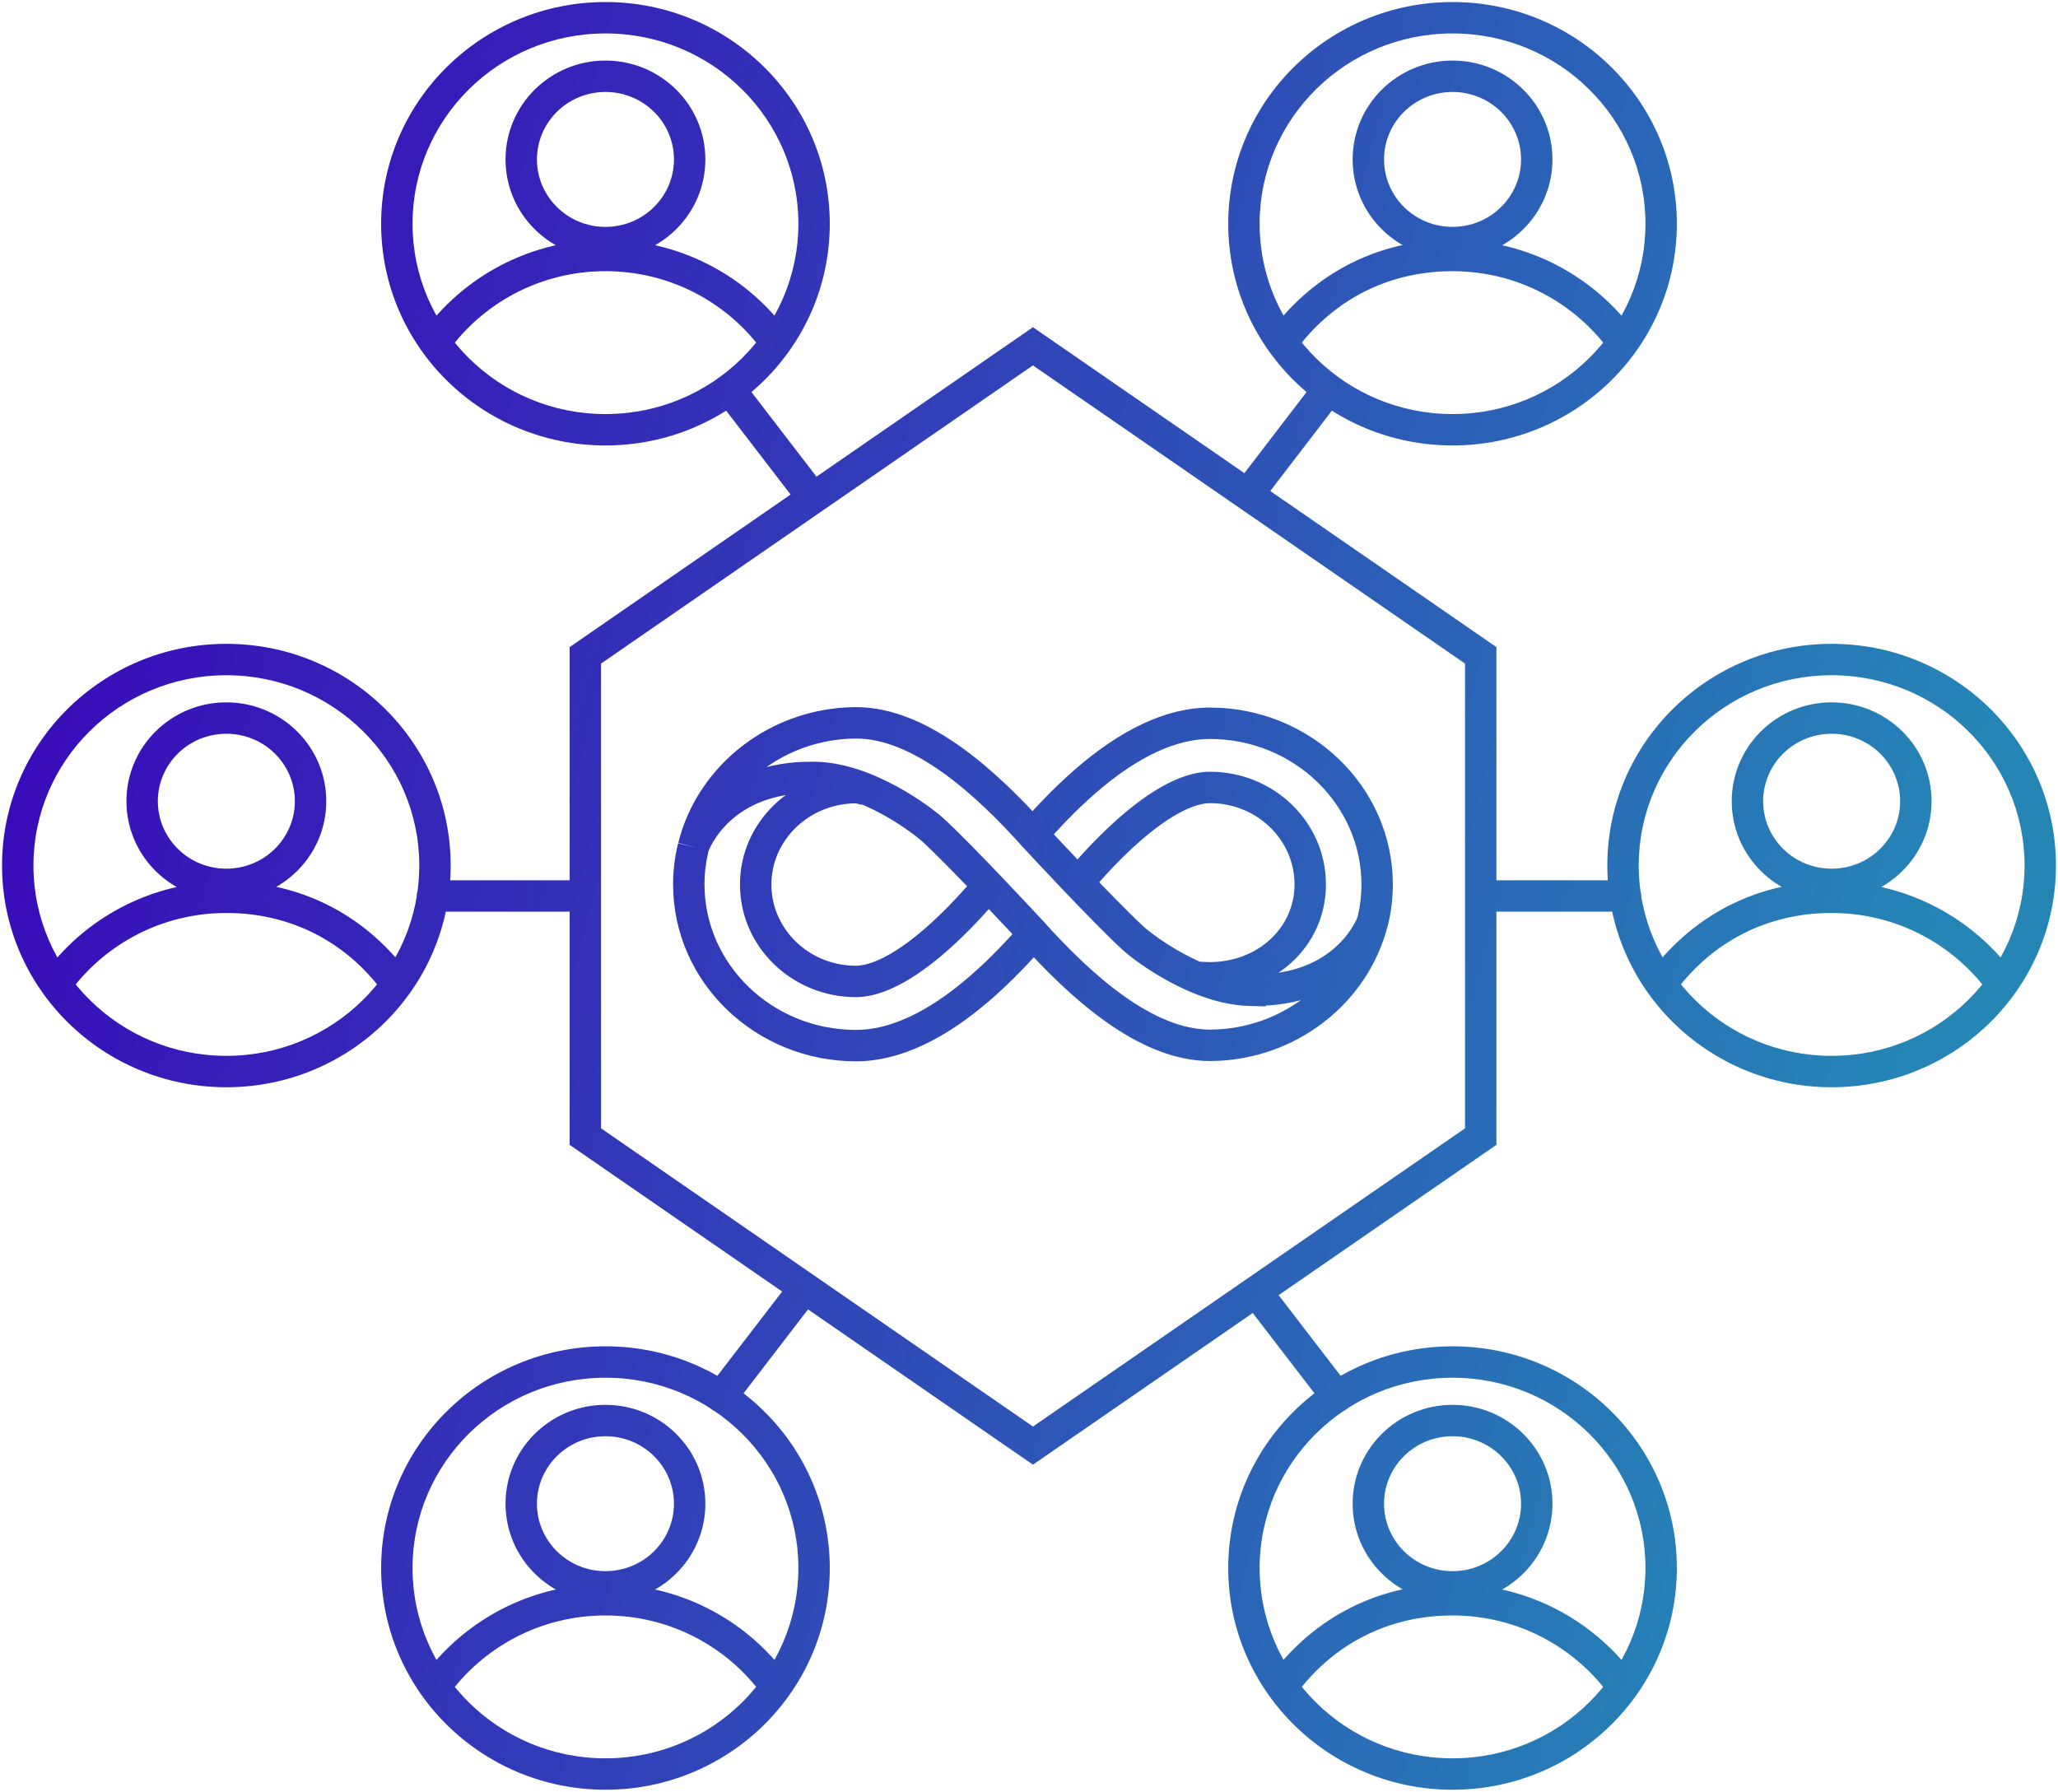
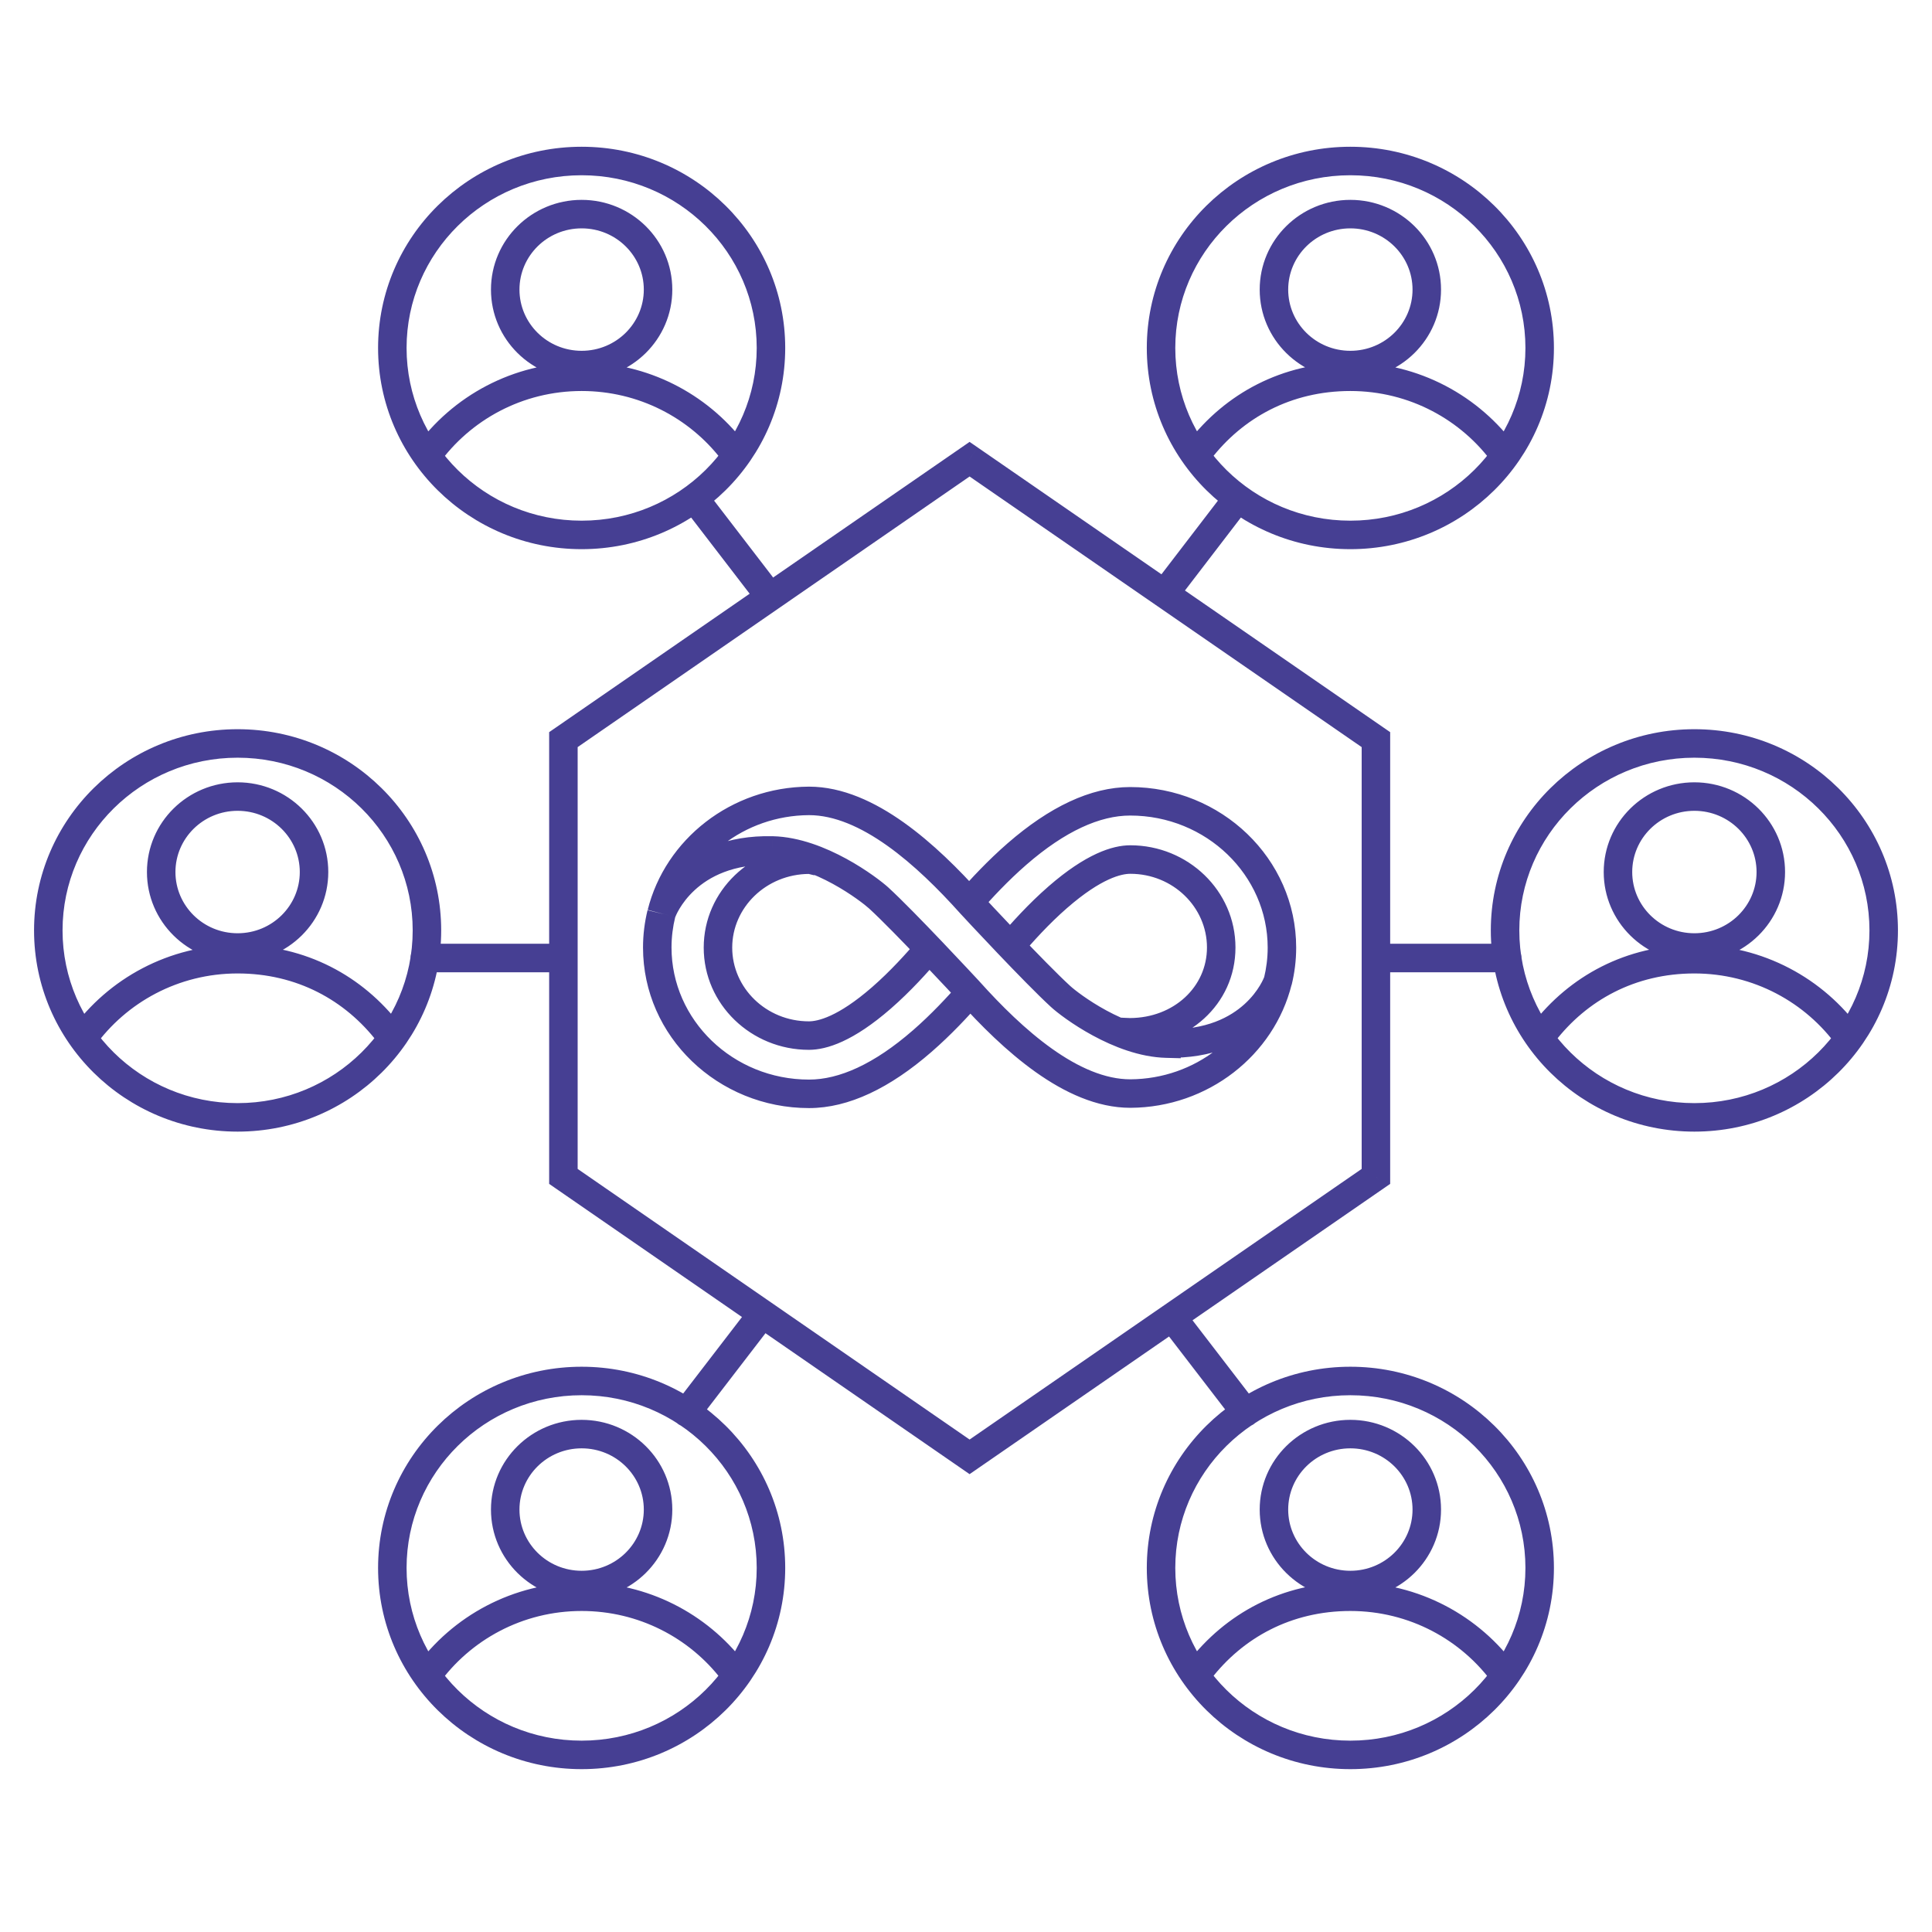
- <svg xmlns="http://www.w3.org/2000/svg" width="116" height="101" viewBox="0 0 116 101" fill="none">
-   <path d="M70.049 26.79C69.751 27.177 69.825 27.733 70.213 28.03C70.601 28.328 71.156 28.255 71.454 27.867L70.049 26.79ZM75.58 22.485C75.877 22.097 75.804 21.542 75.416 21.244C75.028 20.947 74.473 21.02 74.175 21.408L75.58 22.485ZM71.891 72.773C71.593 72.386 71.038 72.313 70.65 72.611C70.263 72.909 70.19 73.464 70.488 73.852L71.891 72.773ZM74.656 79.274C74.953 79.662 75.509 79.734 75.897 79.437C76.284 79.139 76.357 78.583 76.059 78.196L74.656 79.274ZM32.994 64.068H32.109V64.533L32.491 64.797L32.994 64.068ZM58.223 81.487L57.721 82.215L58.223 82.562L58.726 82.215L58.223 81.487ZM83.461 64.068L83.964 64.797L84.346 64.533V64.068H83.461ZM83.461 36.94H84.346V36.475L83.964 36.212L83.461 36.94ZM58.223 19.521L58.726 18.793L58.223 18.446L57.721 18.793L58.223 19.521ZM32.994 36.94L32.491 36.212L32.109 36.475V36.94H32.994ZM83.585 49.619C83.096 49.619 82.7 50.015 82.7 50.504C82.7 50.993 83.096 51.389 83.585 51.389V49.619ZM91.623 51.389C92.112 51.389 92.508 50.993 92.508 50.504C92.508 50.015 92.112 49.619 91.623 49.619V51.389ZM44.555 27.867C44.853 28.255 45.409 28.328 45.796 28.03C46.184 27.732 46.257 27.177 45.959 26.789L44.555 27.867ZM41.824 21.407C41.526 21.02 40.971 20.947 40.583 21.245C40.196 21.543 40.123 22.098 40.421 22.486L41.824 21.407ZM45.512 73.852C45.81 73.464 45.737 72.909 45.35 72.611C44.962 72.313 44.407 72.386 44.109 72.773L45.512 73.852ZM39.941 78.196C39.643 78.583 39.716 79.139 40.103 79.437C40.491 79.734 41.047 79.662 41.344 79.274L39.941 78.196ZM32.415 51.389C32.904 51.389 33.3 50.993 33.3 50.504C33.3 50.015 32.904 49.619 32.415 49.619V51.389ZM24.377 49.619C23.888 49.619 23.492 50.015 23.492 50.504C23.492 50.993 23.888 51.389 24.377 51.389V49.619ZM55.279 55.665L55.86 56.333L55.86 56.333L55.279 55.665ZM52.741 52.987L53.322 53.654L53.322 53.654L52.741 52.987ZM48.251 44.396V43.511L48.246 43.511L48.251 44.396ZM61.167 44.044L60.586 43.377L60.586 43.377L61.167 44.044ZM63.706 46.723L63.125 46.055L63.125 46.056L63.706 46.723ZM68.196 55.118V56.003L68.201 56.003L68.196 55.118ZM70.454 55.82L70.431 56.705L71.338 56.728V55.82H70.454ZM63.871 52.889L64.471 52.238L64.469 52.236L63.871 52.889ZM58.281 47.123L57.623 47.714L57.626 47.718L58.281 47.123ZM48.242 40.745V39.86L48.237 39.86L48.242 40.745ZM39.088 47.728L38.23 47.513L39.939 47.97L39.088 47.728ZM45.985 43.824L46.007 42.939L46.006 42.939L45.985 43.824ZM52.584 46.78L53.181 46.128L53.179 46.125L52.584 46.78ZM58.174 52.546L58.832 51.955L58.827 51.948L58.821 51.942L58.174 52.546ZM68.213 58.923V59.809L68.218 59.809L68.213 58.923ZM77.367 51.941L78.225 52.156L76.516 51.699L77.367 51.941ZM70.454 55.812L70.475 54.927L69.569 54.905V55.812H70.454ZM71.454 27.867L75.58 22.485L74.175 21.408L70.049 26.79L71.454 27.867ZM70.488 73.852L74.656 79.274L76.059 78.196L71.891 72.773L70.488 73.852ZM32.491 64.797L57.721 82.215L58.726 80.759L33.497 63.34L32.491 64.797ZM58.726 82.215L83.964 64.797L82.958 63.34L57.721 80.759L58.726 82.215ZM84.346 64.068V36.94H82.576V64.068H84.346ZM83.964 36.212L58.726 18.793L57.721 20.25L82.958 37.668L83.964 36.212ZM57.721 18.793L32.491 36.212L33.497 37.668L58.726 20.249L57.721 18.793ZM32.109 36.94V64.068H33.879V36.94H32.109ZM92.747 88.388C92.747 94.302 87.889 99.115 81.873 99.115V100.885C88.846 100.885 94.517 95.3 94.517 88.388H92.747ZM81.873 99.115C75.857 99.115 70.999 94.302 70.999 88.388H69.23C69.23 95.3 74.901 100.885 81.873 100.885V99.115ZM70.999 88.388C70.999 82.473 75.857 77.66 81.873 77.66V75.89C74.901 75.89 69.23 81.475 69.23 88.388H70.999ZM81.873 77.66C87.889 77.66 92.747 82.473 92.747 88.388H94.517C94.517 81.475 88.846 75.89 81.873 75.89V77.66ZM92.201 94.576C89.908 91.38 86.138 89.291 81.873 89.291V91.061C85.547 91.061 88.79 92.859 90.763 95.608L92.201 94.576ZM81.873 89.291C77.614 89.291 74.103 91.236 71.795 94.234L73.197 95.313C75.189 92.726 78.194 91.061 81.873 91.061V89.291ZM85.735 84.762C85.735 86.851 84.016 88.564 81.873 88.564V90.334C84.973 90.334 87.505 87.85 87.505 84.762H85.735ZM81.873 88.564C79.73 88.564 78.012 86.851 78.012 84.762H76.242C76.242 87.85 78.774 90.334 81.873 90.334V88.564ZM78.012 84.762C78.012 82.672 79.73 80.959 81.873 80.959V79.189C78.774 79.189 76.242 81.674 76.242 84.762H78.012ZM81.873 80.959C84.016 80.959 85.735 82.672 85.735 84.762H87.505C87.505 81.674 84.973 79.189 81.873 79.189V80.959ZM114.115 48.789C114.115 54.703 109.257 59.517 103.241 59.517V61.287C110.214 61.287 115.885 55.702 115.885 48.789H114.115ZM103.241 59.517C97.225 59.517 92.367 54.703 92.367 48.789H90.597C90.597 55.702 96.269 61.287 103.241 61.287V59.517ZM92.367 48.789C92.367 42.875 97.225 38.062 103.241 38.062V36.292C96.269 36.292 90.597 41.877 90.597 48.789H92.367ZM103.241 38.062C109.257 38.062 114.115 42.875 114.115 48.789H115.885C115.885 41.877 110.214 36.292 103.241 36.292V38.062ZM113.569 54.978C111.275 51.782 107.506 49.693 103.241 49.693V51.463C106.915 51.463 110.158 53.26 112.131 56.01L113.569 54.978ZM103.241 49.693C98.982 49.693 95.471 51.637 93.162 54.635L94.565 55.715C96.557 53.128 99.562 51.463 103.241 51.463V49.693ZM107.103 45.163C107.103 47.253 105.384 48.966 103.241 48.966V50.736C106.341 50.736 108.873 48.251 108.873 45.163H107.103ZM103.241 48.966C101.098 48.966 99.38 47.253 99.38 45.163H97.61C97.61 48.251 100.141 50.736 103.241 50.736V48.966ZM99.38 45.163C99.38 43.074 101.098 41.361 103.241 41.361V39.591C100.141 39.591 97.61 42.075 97.61 45.163H99.38ZM103.241 41.361C105.384 41.361 107.103 43.074 107.103 45.163H108.873C108.873 42.075 106.341 39.591 103.241 39.591V41.361ZM92.747 12.613C92.747 18.527 87.889 23.34 81.873 23.34V25.11C88.846 25.11 94.517 19.525 94.517 12.613H92.747ZM81.873 23.34C75.857 23.34 70.999 18.527 70.999 12.613H69.23C69.23 19.525 74.901 25.11 81.873 25.11V23.34ZM70.999 12.613C70.999 6.698 75.857 1.885 81.873 1.885V0.115C74.901 0.115 69.23 5.7 69.23 12.613H70.999ZM81.873 1.885C87.889 1.885 92.747 6.698 92.747 12.613H94.517C94.517 5.7 88.846 0.115 81.873 0.115V1.885ZM92.201 18.801C89.907 15.605 86.138 13.516 81.873 13.516V15.286C85.547 15.286 88.79 17.084 90.763 19.833L92.201 18.801ZM81.873 13.516C77.614 13.516 74.103 15.46 71.795 18.459L73.197 19.538C75.189 16.951 78.194 15.286 81.873 15.286V13.516ZM85.735 8.987C85.735 11.076 84.016 12.789 81.873 12.789V14.559C84.973 14.559 87.505 12.075 87.505 8.987H85.735ZM81.873 12.789C79.73 12.789 78.012 11.076 78.012 8.987H76.242C76.242 12.075 78.774 14.559 81.873 14.559V12.789ZM78.012 8.987C78.012 6.897 79.73 5.184 81.873 5.184V3.414C78.774 3.414 76.242 5.899 76.242 8.987H78.012ZM81.873 5.184C84.016 5.184 85.735 6.897 85.735 8.987H87.505C87.505 5.899 84.973 3.414 81.873 3.414V5.184ZM83.585 51.389H91.623V49.619H83.585V51.389ZM45.959 26.789L41.824 21.407L40.421 22.486L44.555 27.867L45.959 26.789ZM44.109 72.773L39.941 78.196L41.344 79.274L45.512 73.852L44.109 72.773ZM45.001 88.388C45.001 94.302 40.143 99.115 34.127 99.115V100.885C41.099 100.885 46.771 95.3 46.771 88.388H45.001ZM34.127 99.115C28.111 99.115 23.253 94.302 23.253 88.388H21.483C21.483 95.3 27.154 100.885 34.127 100.885V99.115ZM23.253 88.388C23.253 82.473 28.111 77.66 34.127 77.66V75.89C27.154 75.89 21.483 81.475 21.483 88.388H23.253ZM34.127 77.66C40.143 77.66 45.001 82.473 45.001 88.388H46.771C46.771 81.475 41.099 75.89 34.127 75.89V77.66ZM25.237 95.608C27.21 92.859 30.453 91.061 34.127 91.061V89.291C29.862 89.291 26.092 91.38 23.799 94.576L25.237 95.608ZM34.127 91.061C37.671 91.061 40.815 92.731 42.803 95.313L44.205 94.234C41.894 91.231 38.239 89.291 34.127 89.291V91.061ZM37.988 84.762C37.988 86.851 36.27 88.564 34.127 88.564V90.334C37.226 90.334 39.758 87.85 39.758 84.762H37.988ZM34.127 88.564C31.983 88.564 30.265 86.851 30.265 84.762H28.495C28.495 87.85 31.027 90.334 34.127 90.334V88.564ZM30.265 84.762C30.265 82.672 31.983 80.959 34.127 80.959V79.189C31.027 79.189 28.495 81.674 28.495 84.762H30.265ZM34.127 80.959C36.27 80.959 37.988 82.672 37.988 84.762H39.758C39.758 81.674 37.226 79.189 34.127 79.189V80.959ZM23.633 48.789C23.633 54.703 18.775 59.517 12.759 59.517V61.287C19.732 61.287 25.403 55.702 25.403 48.789H23.633ZM12.759 59.517C6.743 59.517 1.885 54.703 1.885 48.789H0.115C0.115 55.702 5.786 61.287 12.759 61.287V59.517ZM1.885 48.789C1.885 42.875 6.743 38.062 12.759 38.062V36.292C5.786 36.292 0.115 41.877 0.115 48.789H1.885ZM12.759 38.062C18.775 38.062 23.633 42.875 23.633 48.789H25.403C25.403 41.877 19.732 36.292 12.759 36.292V38.062ZM3.869 56.01C5.842 53.26 9.085 51.463 12.759 51.463V49.693C8.494 49.693 4.725 51.782 2.431 54.978L3.869 56.01ZM12.759 51.463C16.438 51.463 19.443 53.128 21.435 55.715L22.837 54.635C20.529 51.637 17.018 49.693 12.759 49.693V51.463ZM16.62 45.163C16.62 47.253 14.902 48.966 12.759 48.966V50.736C15.859 50.736 18.39 48.251 18.39 45.163H16.62ZM12.759 48.966C10.616 48.966 8.897 47.253 8.897 45.163H7.127C7.127 48.251 9.659 50.736 12.759 50.736V48.966ZM8.897 45.163C8.897 43.074 10.616 41.361 12.759 41.361V39.591C9.659 39.591 7.127 42.075 7.127 45.163H8.897ZM12.759 41.361C14.902 41.361 16.62 43.074 16.62 45.163H18.39C18.39 42.075 15.859 39.591 12.759 39.591V41.361ZM45.001 12.613C45.001 18.527 40.143 23.34 34.127 23.34V25.11C41.099 25.11 46.771 19.525 46.771 12.613H45.001ZM34.127 23.34C28.111 23.34 23.253 18.527 23.253 12.613H21.483C21.483 19.525 27.154 25.11 34.127 25.11V23.34ZM23.253 12.613C23.253 6.698 28.111 1.885 34.127 1.885V0.115C27.154 0.115 21.483 5.7 21.483 12.613H23.253ZM34.127 1.885C40.143 1.885 45.001 6.698 45.001 12.613H46.771C46.771 5.7 41.099 0.115 34.127 0.115V1.885ZM25.237 19.833C27.21 17.084 30.453 15.286 34.127 15.286V13.516C29.862 13.516 26.092 15.605 23.799 18.801L25.237 19.833ZM34.127 15.286C37.671 15.286 40.815 16.956 42.803 19.538L44.205 18.459C41.894 15.456 38.239 13.516 34.127 13.516V15.286ZM37.988 8.987C37.988 11.076 36.27 12.789 34.127 12.789V14.559C37.226 14.559 39.758 12.075 39.758 8.987H37.988ZM34.127 12.789C31.983 12.789 30.265 11.076 30.265 8.987H28.495C28.495 12.075 31.027 14.559 34.127 14.559V12.789ZM30.265 8.987C30.265 6.897 31.983 5.184 34.127 5.184V3.414C31.027 3.414 28.495 5.899 28.495 8.987H30.265ZM34.127 5.184C36.27 5.184 37.988 6.897 37.988 8.987H39.758C39.758 5.899 37.226 3.414 34.127 3.414V5.184ZM32.415 49.619H24.377V51.389H32.415V49.619ZM57.589 52.07C56.834 52.936 55.839 54.005 54.699 54.998L55.86 56.333C57.085 55.267 58.14 54.132 58.923 53.233L57.589 52.07ZM54.699 54.997C52.281 57.101 50.116 58.055 48.251 58.055V59.825C50.719 59.825 53.284 58.574 55.86 56.333L54.699 54.997ZM48.251 58.055C43.515 58.055 39.709 54.346 39.709 49.851H37.939C37.939 55.384 42.6 59.825 48.251 59.825V58.055ZM39.709 49.851C39.709 49.199 39.79 48.567 39.94 47.954L38.22 47.534C38.039 48.277 37.939 49.049 37.939 49.851H39.709ZM55.018 49.369C54.311 50.203 53.302 51.324 52.16 52.319L53.322 53.654C54.561 52.575 55.636 51.377 56.368 50.513L55.018 49.369ZM52.16 52.319C50.02 54.181 48.773 54.437 48.242 54.437V56.207C49.366 56.207 51.013 55.663 53.322 53.654L52.16 52.319ZM48.242 54.437C45.586 54.437 43.479 52.356 43.479 49.859H41.709C41.709 53.388 44.664 56.207 48.242 56.207V54.437ZM43.479 49.859C43.479 47.367 45.589 45.295 48.255 45.281L48.246 43.511C44.677 43.529 41.709 46.324 41.709 49.859H43.479ZM48.251 45.281C48.208 45.281 48.194 45.272 48.264 45.29C48.3 45.298 48.329 45.306 48.388 45.322C48.44 45.335 48.503 45.351 48.574 45.366L48.953 43.637C48.852 43.615 48.813 43.602 48.688 43.571C48.593 43.548 48.434 43.511 48.251 43.511V45.281ZM58.857 47.639C59.612 46.774 60.608 45.704 61.748 44.712L60.586 43.377C59.361 44.443 58.306 45.578 57.523 46.476L58.857 47.639ZM61.748 44.712C64.166 42.609 66.331 41.655 68.196 41.655V39.885C65.728 39.885 63.163 41.136 60.586 43.377L61.748 44.712ZM68.196 41.655C72.931 41.655 76.738 45.364 76.738 49.859H78.508C78.508 44.325 73.847 39.885 68.196 39.885V41.655ZM76.738 49.859C76.738 50.511 76.656 51.143 76.507 51.756L78.226 52.176C78.408 51.433 78.508 50.66 78.508 49.859H76.738ZM61.429 50.341C62.136 49.507 63.145 48.385 64.287 47.39L63.125 46.056C61.885 47.135 60.81 48.333 60.078 49.197L61.429 50.341ZM64.287 47.391C66.426 45.529 67.674 45.273 68.204 45.273V43.502C67.081 43.502 65.434 44.046 63.125 46.055L64.287 47.391ZM68.204 45.273C70.861 45.273 72.967 47.353 72.967 49.851H74.737C74.737 46.321 71.783 43.502 68.204 43.502V45.273ZM72.967 49.851C72.967 52.301 70.901 54.219 68.191 54.233L68.201 56.003C71.726 55.985 74.737 53.427 74.737 49.851H72.967ZM68.196 54.233C68.153 54.233 67.996 54.227 67.819 54.218C67.737 54.214 67.659 54.21 67.602 54.207C67.573 54.205 67.55 54.204 67.534 54.203C67.525 54.203 67.519 54.202 67.515 54.202C67.513 54.202 67.511 54.202 67.51 54.202C67.51 54.202 67.509 54.202 67.509 54.202C67.509 54.202 67.509 54.202 67.509 54.202C67.508 54.202 67.508 54.202 67.508 54.202C67.508 54.202 67.508 54.202 67.508 54.202C67.508 54.202 67.508 54.202 67.46 55.085C67.412 55.969 67.412 55.969 67.412 55.969C67.412 55.969 67.412 55.969 67.412 55.969C67.412 55.969 67.412 55.969 67.412 55.969C67.412 55.969 67.412 55.969 67.412 55.969C67.412 55.969 67.413 55.969 67.413 55.969C67.415 55.969 67.416 55.969 67.419 55.969C67.423 55.97 67.43 55.97 67.438 55.971C67.455 55.971 67.479 55.973 67.509 55.974C67.567 55.977 67.647 55.981 67.732 55.986C67.888 55.993 68.099 56.003 68.196 56.003V54.233ZM70.476 54.936C69.219 54.904 67.873 54.387 66.722 53.763C65.578 53.143 64.723 52.47 64.471 52.238L63.271 53.539C63.639 53.879 64.616 54.635 65.879 55.319C67.134 56 68.769 56.663 70.431 56.705L70.476 54.936ZM64.469 52.236C62.899 50.798 59.229 46.85 58.936 46.528L57.626 47.718C57.912 48.033 61.635 52.04 63.273 53.541L64.469 52.236ZM58.94 46.532C57.57 45.005 55.923 43.356 54.132 42.083C52.352 40.818 50.339 39.86 48.251 39.86V41.63C49.809 41.63 51.459 42.355 53.107 43.526C54.743 44.688 56.289 46.228 57.623 47.714L58.94 46.532ZM48.251 39.86H48.242V41.63H48.251V39.86ZM48.237 39.86C43.412 39.887 39.322 43.133 38.23 47.513L39.947 47.942C40.839 44.368 44.208 41.653 48.247 41.63L48.237 39.86ZM39.939 47.97C39.937 47.978 40.242 47.117 41.154 46.281C42.034 45.472 43.519 44.649 45.963 44.709L46.006 42.939C43.093 42.868 41.166 43.866 39.956 44.977C38.777 46.059 38.314 47.216 38.237 47.485L39.939 47.97ZM45.962 44.709C47.217 44.74 48.566 45.264 49.722 45.895C50.869 46.522 51.732 47.202 51.989 47.435L53.179 46.125C52.815 45.795 51.838 45.034 50.571 44.342C49.312 43.654 47.671 42.981 46.007 42.939L45.962 44.709ZM51.986 47.433C53.557 48.873 57.221 52.822 57.526 53.149L58.821 51.942C58.547 51.649 54.819 47.628 53.181 46.128L51.986 47.433ZM57.515 53.137C58.885 54.664 60.532 56.313 62.323 57.586C64.103 58.851 66.116 59.809 68.204 59.809V58.038C66.646 58.038 64.995 57.314 63.348 56.143C61.712 54.98 60.166 53.441 58.832 51.955L57.515 53.137ZM68.204 59.809H68.213V58.038H68.204V59.809ZM68.218 59.809C73.043 59.782 77.132 56.536 78.225 52.156L76.508 51.727C75.616 55.301 72.247 58.016 68.208 58.038L68.218 59.809ZM76.516 51.699C76.519 51.687 76.214 52.539 75.3 53.368C74.417 54.17 72.927 54.987 70.475 54.927L70.432 56.697C73.347 56.768 75.276 55.78 76.49 54.679C77.671 53.606 78.14 52.458 78.218 52.184L76.516 51.699ZM69.569 55.812V55.82H71.338V55.812H69.569Z" fill="url(#paint0_linear_6246_98952)" />
-   <defs>
-     <linearGradient id="paint0_linear_6246_98952" x1="1" y1="1" x2="115.788" y2="30.627" gradientUnits="userSpaceOnUse">
-       <stop stop-color="#3B00B9" />
-       <stop offset="1" stop-color="#2586B6" />
-     </linearGradient>
-   </defs>
+ <svg xmlns="http://www.w3.org/2000/svg" width="120" height="120" viewBox="0 0 120 120" fill="none">
+   <path d="M72.049 35.79C71.751 36.178 71.825 36.733 72.213 37.03C72.601 37.328 73.156 37.255 73.454 36.867L72.049 35.79ZM77.58 31.485C77.877 31.097 77.804 30.542 77.416 30.244C77.028 29.947 76.473 30.02 76.175 30.408L77.58 31.485ZM73.891 81.773C73.593 81.386 73.038 81.313 72.65 81.611C72.263 81.909 72.19 82.464 72.488 82.852L73.891 81.773ZM76.656 88.274C76.953 88.662 77.509 88.734 77.897 88.437C78.284 88.139 78.357 87.583 78.059 87.196L76.656 88.274ZM34.994 73.068H34.109V73.533L34.491 73.797L34.994 73.068ZM60.223 90.487L59.721 91.215L60.223 91.562L60.726 91.215L60.223 90.487ZM85.461 73.068L85.964 73.797L86.346 73.533V73.068H85.461ZM85.461 45.94H86.346V45.475L85.964 45.212L85.461 45.94ZM60.223 28.521L60.726 27.793L60.223 27.446L59.721 27.793L60.223 28.521ZM34.994 45.94L34.491 45.212L34.109 45.475V45.94H34.994ZM85.585 58.619C85.096 58.619 84.7 59.015 84.7 59.504C84.7 59.993 85.096 60.389 85.585 60.389V58.619ZM93.623 60.389C94.112 60.389 94.508 59.993 94.508 59.504C94.508 59.015 94.112 58.619 93.623 58.619V60.389ZM46.555 36.867C46.853 37.255 47.409 37.328 47.796 37.03C48.184 36.732 48.257 36.176 47.959 35.789L46.555 36.867ZM43.824 30.407C43.526 30.02 42.971 29.947 42.583 30.245C42.196 30.543 42.123 31.098 42.421 31.486L43.824 30.407ZM47.512 82.852C47.81 82.464 47.737 81.909 47.35 81.611C46.962 81.313 46.407 81.386 46.109 81.773L47.512 82.852ZM41.941 87.196C41.643 87.583 41.716 88.139 42.103 88.437C42.491 88.734 43.047 88.662 43.344 88.274L41.941 87.196ZM34.415 60.389C34.904 60.389 35.3 59.993 35.3 59.504C35.3 59.015 34.904 58.619 34.415 58.619V60.389ZM26.377 58.619C25.888 58.619 25.492 59.015 25.492 59.504C25.492 59.993 25.888 60.389 26.377 60.389V58.619ZM57.279 64.665L57.86 65.333L57.86 65.333L57.279 64.665ZM54.741 61.987L55.322 62.654L55.322 62.654L54.741 61.987ZM50.251 53.396L50.251 52.511L50.246 52.511L50.251 53.396ZM63.167 53.044L62.586 52.377L62.586 52.377L63.167 53.044ZM65.706 55.723L65.125 55.055L65.125 55.056L65.706 55.723ZM70.196 64.118L70.196 65.003L70.201 65.003L70.196 64.118ZM72.454 64.82L72.431 65.705L73.338 65.728V64.82H72.454ZM65.871 61.889L66.471 61.238L66.469 61.236L65.871 61.889ZM60.281 56.123L59.623 56.714L59.626 56.718L60.281 56.123ZM50.242 49.745L50.242 48.86L50.237 48.86L50.242 49.745ZM41.088 56.728L40.23 56.513L41.939 56.97L41.088 56.728ZM47.985 52.824L48.007 51.939L48.006 51.939L47.985 52.824ZM54.584 55.78L55.181 55.128L55.179 55.125L54.584 55.78ZM60.174 61.546L60.832 60.955L60.827 60.948L60.821 60.942L60.174 61.546ZM70.213 67.924L70.213 68.808L70.218 68.808L70.213 67.924ZM79.367 60.941L80.225 61.156L78.516 60.699L79.367 60.941ZM72.454 64.812L72.475 63.927L71.569 63.905V64.812H72.454ZM73.454 36.867L77.58 31.485L76.175 30.408L72.049 35.79L73.454 36.867ZM72.488 82.852L76.656 88.274L78.059 87.196L73.891 81.773L72.488 82.852ZM34.491 73.797L59.721 91.215L60.726 89.759L35.497 72.34L34.491 73.797ZM60.726 91.215L85.964 73.797L84.958 72.34L59.721 89.759L60.726 91.215ZM86.346 73.068V45.94H84.576V73.068H86.346ZM85.964 45.212L60.726 27.793L59.721 29.25L84.958 46.668L85.964 45.212ZM59.721 27.793L34.491 45.212L35.497 46.668L60.726 29.249L59.721 27.793ZM34.109 45.94V73.068H35.879V45.94H34.109ZM94.747 97.388C94.747 103.302 89.889 108.115 83.873 108.115V109.885C90.846 109.885 96.517 104.3 96.517 97.388H94.747ZM83.873 108.115C77.857 108.115 72.999 103.302 72.999 97.388H71.23C71.23 104.3 76.901 109.885 83.873 109.885V108.115ZM72.999 97.388C72.999 91.473 77.857 86.66 83.873 86.66V84.89C76.901 84.89 71.23 90.475 71.23 97.388H72.999ZM83.873 86.66C89.889 86.66 94.747 91.473 94.747 97.388H96.517C96.517 90.475 90.846 84.89 83.873 84.89V86.66ZM94.201 103.576C91.908 100.38 88.138 98.291 83.873 98.291V100.061C87.547 100.061 90.79 101.859 92.763 104.608L94.201 103.576ZM83.873 98.291C79.614 98.291 76.103 100.235 73.795 103.234L75.197 104.313C77.189 101.726 80.194 100.061 83.873 100.061V98.291ZM87.735 93.762C87.735 95.851 86.016 97.564 83.873 97.564V99.334C86.973 99.334 89.505 96.85 89.505 93.762H87.735ZM83.873 97.564C81.73 97.564 80.012 95.851 80.012 93.762H78.242C78.242 96.85 80.774 99.334 83.873 99.334V97.564ZM80.012 93.762C80.012 91.672 81.73 89.959 83.873 89.959V88.189C80.774 88.189 78.242 90.674 78.242 93.762H80.012ZM83.873 89.959C86.016 89.959 87.735 91.672 87.735 93.762H89.505C89.505 90.674 86.973 88.189 83.873 88.189V89.959ZM116.115 57.789C116.115 63.703 111.257 68.517 105.241 68.517V70.287C112.214 70.287 117.885 64.702 117.885 57.789H116.115ZM105.241 68.517C99.225 68.517 94.367 63.703 94.367 57.789H92.597C92.597 64.702 98.269 70.287 105.241 70.287V68.517ZM94.367 57.789C94.367 51.875 99.225 47.062 105.241 47.062V45.292C98.269 45.292 92.597 50.877 92.597 57.789H94.367ZM105.241 47.062C111.257 47.062 116.115 51.875 116.115 57.789H117.885C117.885 50.877 112.214 45.292 105.241 45.292V47.062ZM115.569 63.978C113.275 60.782 109.506 58.693 105.241 58.693V60.463C108.915 60.463 112.158 62.26 114.131 65.01L115.569 63.978ZM105.241 58.693C100.982 58.693 97.471 60.637 95.162 63.635L96.565 64.715C98.557 62.128 101.562 60.463 105.241 60.463V58.693ZM109.103 54.163C109.103 56.253 107.384 57.966 105.241 57.966V59.736C108.341 59.736 110.873 57.251 110.873 54.163H109.103ZM105.241 57.966C103.098 57.966 101.38 56.253 101.38 54.163H99.61C99.61 57.251 102.141 59.736 105.241 59.736V57.966ZM101.38 54.163C101.38 52.074 103.098 50.361 105.241 50.361V48.591C102.141 48.591 99.61 51.075 99.61 54.163H101.38ZM105.241 50.361C107.384 50.361 109.103 52.074 109.103 54.163H110.873C110.873 51.075 108.341 48.591 105.241 48.591V50.361ZM94.747 21.613C94.747 27.527 89.889 32.34 83.873 32.34V34.11C90.846 34.11 96.517 28.525 96.517 21.613H94.747ZM83.873 32.34C77.857 32.34 72.999 27.527 72.999 21.613H71.23C71.23 28.525 76.901 34.11 83.873 34.11V32.34ZM72.999 21.613C72.999 15.698 77.857 10.885 83.873 10.885V9.115C76.901 9.115 71.23 14.7 71.23 21.613H72.999ZM83.873 10.885C89.889 10.885 94.747 15.698 94.747 21.613H96.517C96.517 14.7 90.846 9.115 83.873 9.115V10.885ZM94.201 27.801C91.907 24.605 88.138 22.516 83.873 22.516V24.286C87.547 24.286 90.79 26.084 92.763 28.833L94.201 27.801ZM83.873 22.516C79.614 22.516 76.103 24.46 73.795 27.459L75.197 28.538C77.189 25.951 80.194 24.286 83.873 24.286V22.516ZM87.735 17.987C87.735 20.076 86.016 21.789 83.873 21.789V23.559C86.973 23.559 89.505 21.075 89.505 17.987H87.735ZM83.873 21.789C81.73 21.789 80.012 20.076 80.012 17.987H78.242C78.242 21.075 80.774 23.559 83.873 23.559V21.789ZM80.012 17.987C80.012 15.897 81.73 14.184 83.873 14.184V12.414C80.774 12.414 78.242 14.899 78.242 17.987H80.012ZM83.873 14.184C86.016 14.184 87.735 15.897 87.735 17.987H89.505C89.505 14.899 86.973 12.414 83.873 12.414V14.184ZM85.585 60.389H93.623V58.619H85.585V60.389ZM47.959 35.789L43.824 30.407L42.421 31.486L46.555 36.867L47.959 35.789ZM46.109 81.773L41.941 87.196L43.344 88.274L47.512 82.852L46.109 81.773ZM47.001 97.388C47.001 103.302 42.143 108.115 36.127 108.115V109.885C43.099 109.885 48.771 104.3 48.771 97.388H47.001ZM36.127 108.115C30.111 108.115 25.253 103.302 25.253 97.388H23.483C23.483 104.3 29.154 109.885 36.127 109.885V108.115ZM25.253 97.388C25.253 91.473 30.111 86.66 36.127 86.66V84.89C29.154 84.89 23.483 90.475 23.483 97.388H25.253ZM36.127 86.66C42.143 86.66 47.001 91.473 47.001 97.388H48.771C48.771 90.475 43.099 84.89 36.127 84.89V86.66ZM27.237 104.608C29.21 101.859 32.453 100.061 36.127 100.061V98.291C31.862 98.291 28.092 100.38 25.799 103.576L27.237 104.608ZM36.127 100.061C39.671 100.061 42.815 101.731 44.803 104.313L46.205 103.234C43.894 100.231 40.239 98.291 36.127 98.291V100.061ZM39.988 93.762C39.988 95.851 38.27 97.564 36.127 97.564V99.334C39.226 99.334 41.758 96.85 41.758 93.762H39.988ZM36.127 97.564C33.983 97.564 32.265 95.851 32.265 93.762H30.495C30.495 96.85 33.027 99.334 36.127 99.334V97.564ZM32.265 93.762C32.265 91.672 33.983 89.959 36.127 89.959V88.189C33.027 88.189 30.495 90.674 30.495 93.762H32.265ZM36.127 89.959C38.27 89.959 39.988 91.672 39.988 93.762H41.758C41.758 90.674 39.226 88.189 36.127 88.189V89.959ZM25.633 57.789C25.633 63.703 20.775 68.517 14.759 68.517V70.287C21.732 70.287 27.403 64.702 27.403 57.789H25.633ZM14.759 68.517C8.743 68.517 3.885 63.703 3.885 57.789H2.115C2.115 64.702 7.786 70.287 14.759 70.287V68.517ZM3.885 57.789C3.885 51.875 8.743 47.062 14.759 47.062V45.292C7.786 45.292 2.115 50.877 2.115 57.789H3.885ZM14.759 47.062C20.775 47.062 25.633 51.875 25.633 57.789H27.403C27.403 50.877 21.732 45.292 14.759 45.292V47.062ZM5.869 65.01C7.842 62.26 11.085 60.463 14.759 60.463V58.693C10.494 58.693 6.725 60.782 4.431 63.978L5.869 65.01ZM14.759 60.463C18.438 60.463 21.443 62.128 23.435 64.715L24.837 63.635C22.529 60.637 19.018 58.693 14.759 58.693V60.463ZM18.62 54.163C18.62 56.253 16.902 57.966 14.759 57.966V59.736C17.859 59.736 20.39 57.251 20.39 54.163H18.62ZM14.759 57.966C12.616 57.966 10.897 56.253 10.897 54.163H9.127C9.127 57.251 11.659 59.736 14.759 59.736V57.966ZM10.897 54.163C10.897 52.074 12.616 50.361 14.759 50.361V48.591C11.659 48.591 9.127 51.075 9.127 54.163H10.897ZM14.759 50.361C16.902 50.361 18.62 52.074 18.62 54.163H20.39C20.39 51.075 17.859 48.591 14.759 48.591V50.361ZM47.001 21.613C47.001 27.527 42.143 32.34 36.127 32.34V34.11C43.099 34.11 48.771 28.525 48.771 21.613H47.001ZM36.127 32.34C30.111 32.34 25.253 27.527 25.253 21.613H23.483C23.483 28.525 29.154 34.11 36.127 34.11V32.34ZM25.253 21.613C25.253 15.698 30.111 10.885 36.127 10.885V9.115C29.154 9.115 23.483 14.7 23.483 21.613H25.253ZM36.127 10.885C42.143 10.885 47.001 15.698 47.001 21.613H48.771C48.771 14.7 43.099 9.115 36.127 9.115V10.885ZM27.237 28.833C29.21 26.084 32.453 24.286 36.127 24.286V22.516C31.862 22.516 28.092 24.605 25.799 27.801L27.237 28.833ZM36.127 24.286C39.671 24.286 42.815 25.956 44.803 28.538L46.205 27.459C43.894 24.456 40.239 22.516 36.127 22.516V24.286ZM39.988 17.987C39.988 20.076 38.27 21.789 36.127 21.789V23.559C39.226 23.559 41.758 21.075 41.758 17.987H39.988ZM36.127 21.789C33.983 21.789 32.265 20.076 32.265 17.987H30.495C30.495 21.075 33.027 23.559 36.127 23.559V21.789ZM32.265 17.987C32.265 15.897 33.983 14.184 36.127 14.184V12.414C33.027 12.414 30.495 14.899 30.495 17.987H32.265ZM36.127 14.184C38.27 14.184 39.988 15.897 39.988 17.987H41.758C41.758 14.899 39.226 12.414 36.127 12.414V14.184ZM34.415 58.619H26.377V60.389H34.415V58.619ZM59.589 61.07C58.834 61.936 57.839 63.005 56.699 63.998L57.86 65.333C59.085 64.267 60.14 63.132 60.923 62.233L59.589 61.07ZM56.699 63.997C54.281 66.101 52.116 67.055 50.251 67.055V68.825C52.719 68.825 55.284 67.574 57.86 65.333L56.699 63.997ZM50.251 67.055C45.515 67.055 41.709 63.346 41.709 58.851H39.939C39.939 64.384 44.6 68.825 50.251 68.825V67.055ZM41.709 58.851C41.709 58.199 41.79 57.567 41.94 56.954L40.22 56.534C40.039 57.277 39.939 58.049 39.939 58.851H41.709ZM57.018 58.369C56.311 59.203 55.302 60.324 54.16 61.319L55.322 62.654C56.561 61.575 57.636 60.377 58.368 59.513L57.018 58.369ZM54.16 61.319C52.02 63.181 50.773 63.437 50.242 63.437V65.207C51.366 65.207 53.013 64.663 55.322 62.654L54.16 61.319ZM50.242 63.437C47.586 63.437 45.479 61.356 45.479 58.859H43.709C43.709 62.388 46.664 65.207 50.242 65.207V63.437ZM45.479 58.859C45.479 56.367 47.589 54.295 50.255 54.281L50.246 52.511C46.677 52.529 43.709 55.324 43.709 58.859H45.479ZM50.251 54.281C50.208 54.281 50.194 54.272 50.264 54.29C50.3 54.298 50.329 54.306 50.388 54.322C50.44 54.335 50.503 54.351 50.574 54.366L50.953 52.637C50.852 52.615 50.813 52.602 50.688 52.571C50.593 52.548 50.434 52.511 50.251 52.511V54.281ZM60.857 56.639C61.612 55.774 62.608 54.704 63.748 53.712L62.586 52.377C61.361 53.443 60.306 54.578 59.523 55.476L60.857 56.639ZM63.748 53.712C66.166 51.609 68.331 50.655 70.196 50.655V48.885C67.728 48.885 65.163 50.136 62.586 52.377L63.748 53.712ZM70.196 50.655C74.931 50.655 78.738 54.364 78.738 58.859H80.508C80.508 53.325 75.847 48.885 70.196 48.885V50.655ZM78.738 58.859C78.738 59.511 78.656 60.143 78.507 60.756L80.226 61.176C80.408 60.433 80.508 59.66 80.508 58.859H78.738ZM63.429 59.341C64.136 58.507 65.145 57.385 66.287 56.39L65.125 55.056C63.885 56.135 62.81 57.333 62.078 58.197L63.429 59.341ZM66.287 56.391C68.426 54.529 69.674 54.273 70.204 54.273V52.502C69.081 52.502 67.434 53.046 65.125 55.055L66.287 56.391ZM70.204 54.273C72.861 54.273 74.967 56.353 74.967 58.851H76.737C76.737 55.321 73.783 52.502 70.204 52.502V54.273ZM74.967 58.851C74.967 61.301 72.901 63.219 70.191 63.233L70.201 65.003C73.726 64.985 76.737 62.427 76.737 58.851H74.967ZM70.196 63.233C70.153 63.233 69.996 63.227 69.819 63.218C69.737 63.214 69.659 63.21 69.602 63.207C69.573 63.205 69.55 63.204 69.534 63.203C69.525 63.203 69.519 63.202 69.515 63.202C69.513 63.202 69.511 63.202 69.51 63.202C69.51 63.202 69.509 63.202 69.509 63.202C69.509 63.202 69.509 63.202 69.509 63.202C69.508 63.202 69.508 63.202 69.508 63.202C69.508 63.202 69.508 63.202 69.508 63.202C69.508 63.202 69.508 63.202 69.46 64.085C69.412 64.969 69.412 64.969 69.412 64.969C69.412 64.969 69.412 64.969 69.412 64.969C69.412 64.969 69.412 64.969 69.412 64.969C69.412 64.969 69.412 64.969 69.412 64.969C69.412 64.969 69.413 64.969 69.413 64.969C69.415 64.969 69.416 64.969 69.419 64.969C69.423 64.97 69.43 64.97 69.438 64.971C69.455 64.971 69.479 64.973 69.509 64.974C69.567 64.977 69.647 64.981 69.732 64.986C69.888 64.993 70.099 65.003 70.196 65.003V63.233ZM72.476 63.936C71.219 63.904 69.873 63.387 68.722 62.763C67.578 62.143 66.723 61.47 66.471 61.238L65.271 62.539C65.639 62.879 66.616 63.635 67.879 64.319C69.134 65 70.769 65.663 72.431 65.705L72.476 63.936ZM66.469 61.236C64.899 59.798 61.229 55.85 60.936 55.528L59.626 56.718C59.912 57.033 63.635 61.04 65.273 62.541L66.469 61.236ZM60.94 55.532C59.57 54.005 57.923 52.356 56.132 51.083C54.352 49.818 52.339 48.86 50.251 48.86V50.63C51.809 50.63 53.459 51.355 55.107 52.526C56.743 53.688 58.289 55.228 59.623 56.714L60.94 55.532ZM50.251 48.86H50.242V50.63H50.251V48.86ZM50.237 48.86C45.412 48.887 41.322 52.133 40.23 56.513L41.947 56.942C42.839 53.368 46.208 50.653 50.247 50.63L50.237 48.86ZM41.939 56.97C41.937 56.978 42.242 56.117 43.154 55.281C44.034 54.472 45.519 53.649 47.963 53.709L48.006 51.939C45.093 51.868 43.166 52.866 41.956 53.977C40.777 55.059 40.314 56.216 40.237 56.485L41.939 56.97ZM47.962 53.709C49.217 53.74 50.566 54.264 51.722 54.895C52.869 55.522 53.732 56.202 53.989 56.435L55.179 55.125C54.815 54.795 53.838 54.034 52.571 53.342C51.312 52.654 49.671 51.981 48.007 51.939L47.962 53.709ZM53.986 56.433C55.557 57.873 59.221 61.822 59.526 62.149L60.821 60.942C60.547 60.649 56.819 56.628 55.181 55.128L53.986 56.433ZM59.515 62.137C60.885 63.664 62.532 65.313 64.323 66.586C66.103 67.851 68.116 68.808 70.204 68.808V67.038C68.646 67.038 66.995 66.314 65.348 65.143C63.712 63.98 62.166 62.441 60.832 60.955L59.515 62.137ZM70.204 68.808H70.213V67.038H70.204V68.808ZM70.218 68.808C75.043 68.782 79.132 65.536 80.225 61.156L78.508 60.727C77.616 64.301 74.247 67.016 70.208 67.038L70.218 68.808ZM78.516 60.699C78.519 60.687 78.214 61.539 77.3 62.368C76.417 63.17 74.927 63.987 72.475 63.927L72.432 65.697C75.347 65.768 77.276 64.78 78.49 63.679C79.671 62.606 80.14 61.458 80.218 61.184L78.516 60.699ZM71.569 64.812V64.82H73.338V64.812H71.569Z" fill="#463F93" />
</svg>
